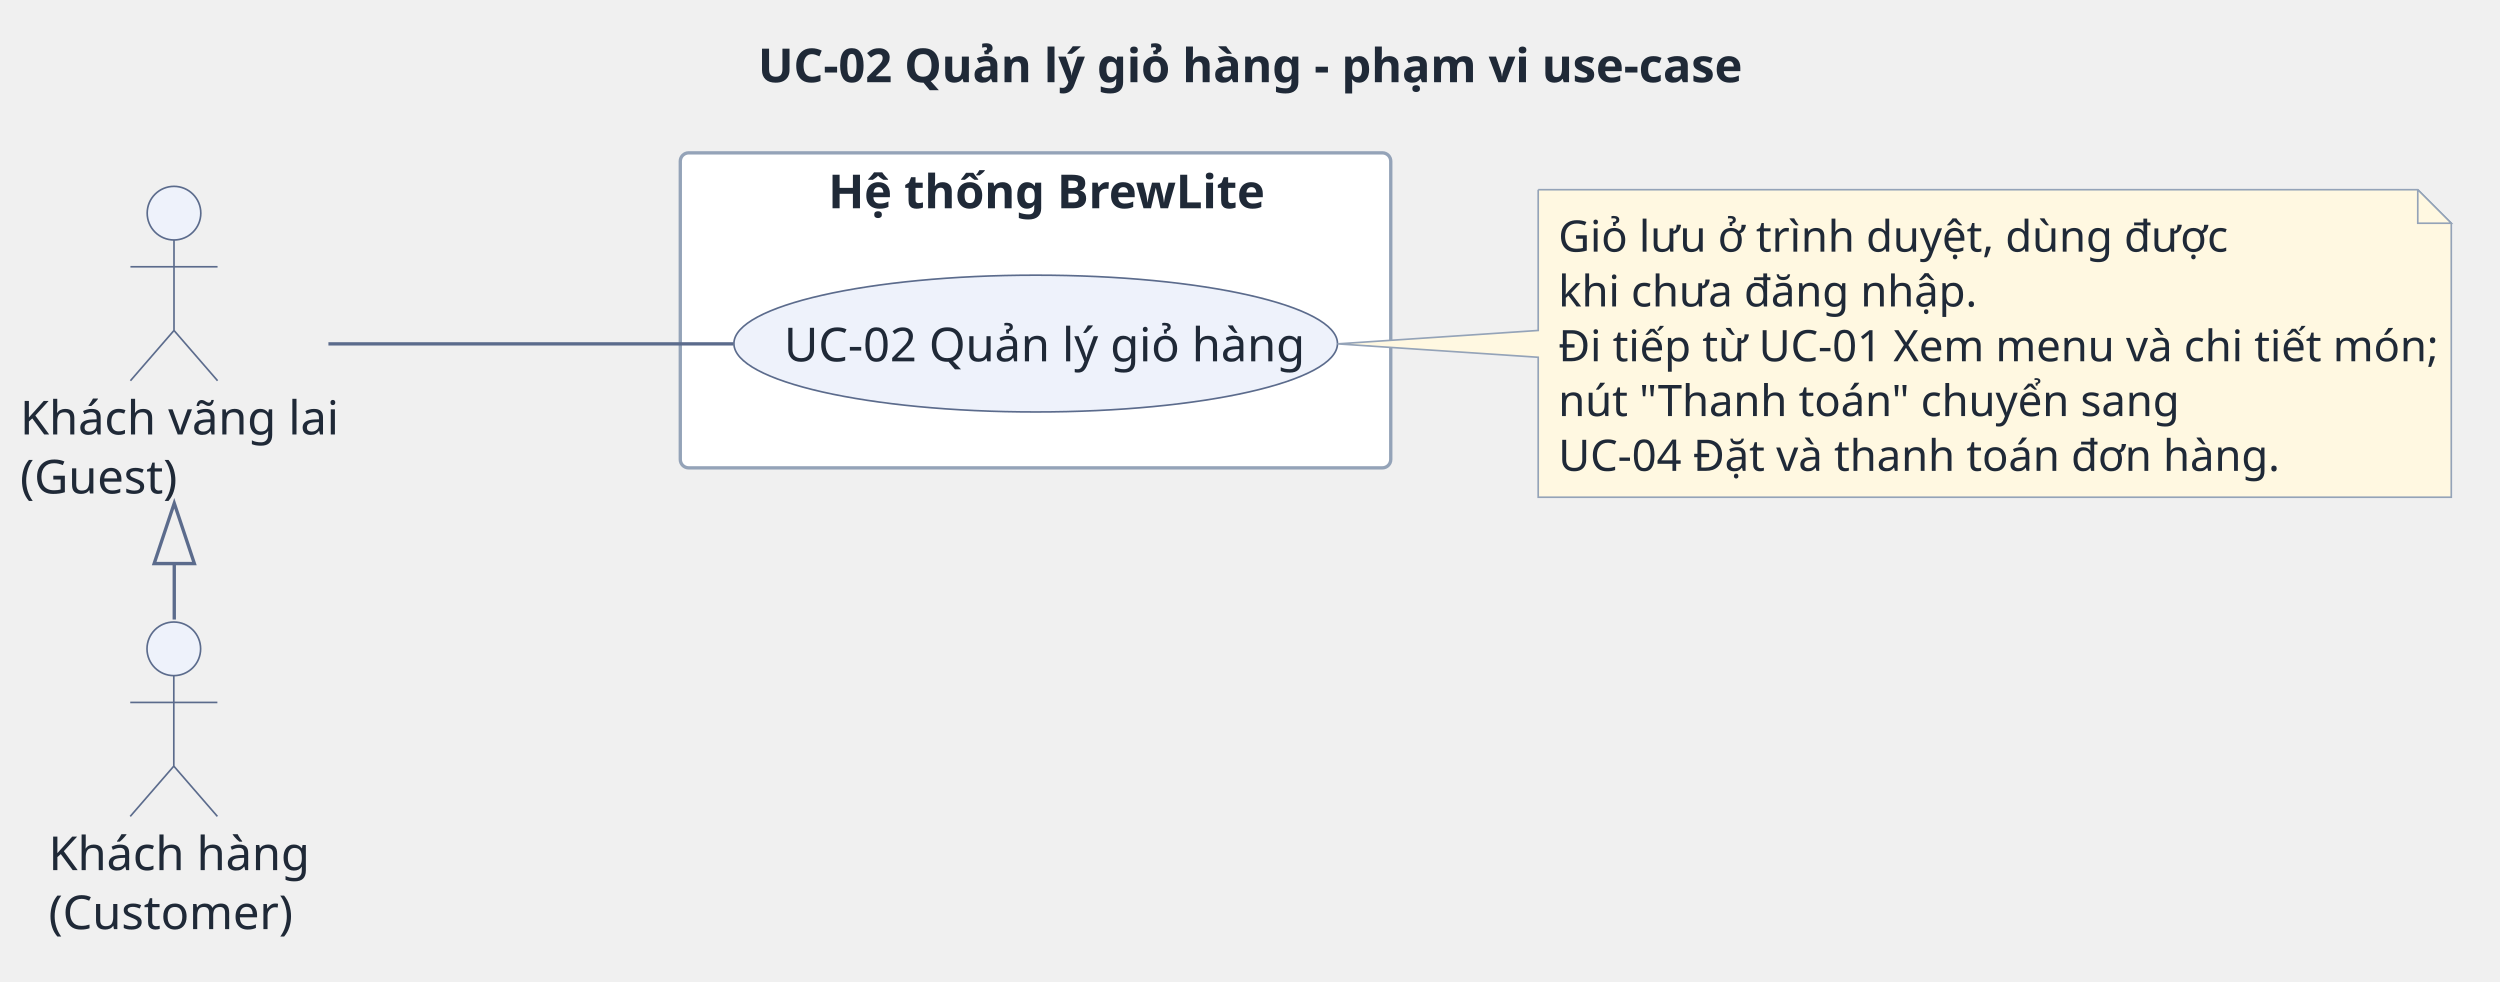
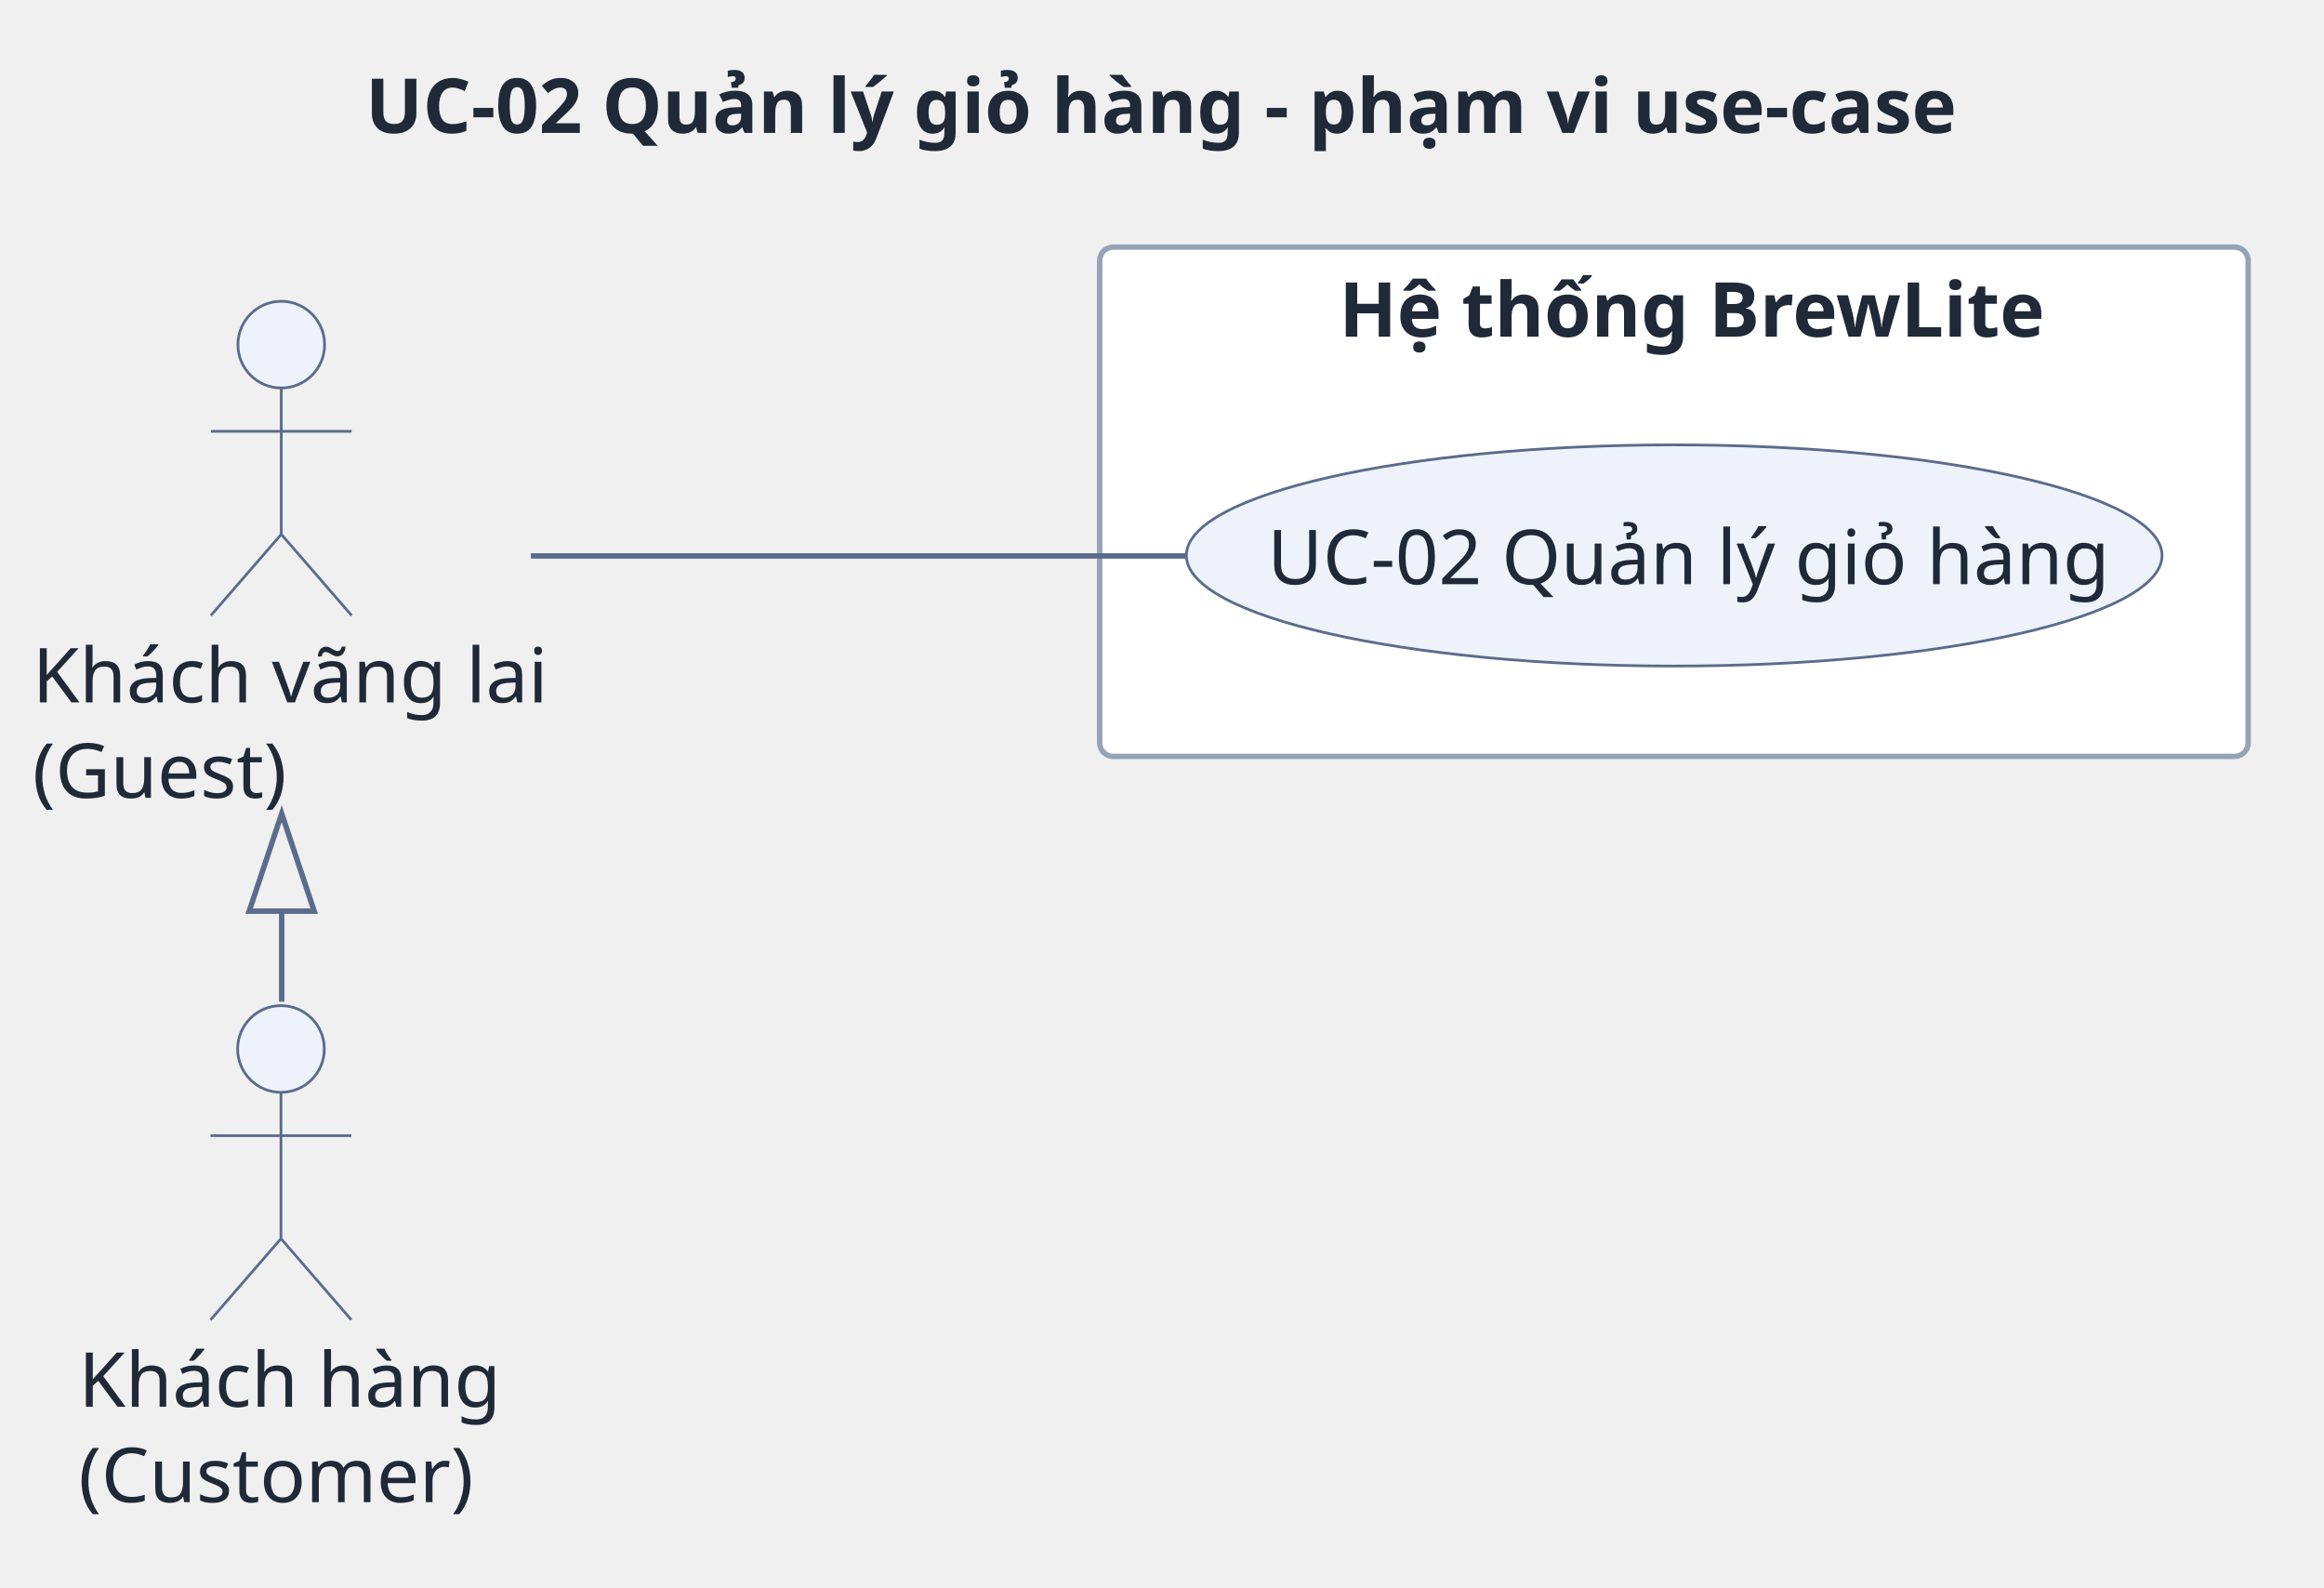
- <svg xmlns="http://www.w3.org/2000/svg" version="1.1" data-diagram-type="DESCRIPTION" style="width:746px;height:293px;background:#FFFFFF;" width="746px" height="293px" viewBox="0 0 746 293" zoomAndPan="magnify" preserveAspectRatio="none" contentStyleType="text/css">
+ <svg xmlns="http://www.w3.org/2000/svg" version="1.1" data-diagram-type="DESCRIPTION" style="width:429px;height:293px;background:#FFFFFF;" width="429px" height="293px" viewBox="0 0 429 293" zoomAndPan="magnify" preserveAspectRatio="none" contentStyleType="text/css">
  <defs />
  <g font-family="sans-serif" lengthAdjust="spacing">
    <g class="title" data-source-line="17">
-       <text x="226.197" y="24.533" fill="#1F2937" font-size="14" textLength="287.068" font-weight="700">UC-02 Quản lý giỏ hàng - phạm vi use-case</text>
+       <text x="67.466" y="24.533" fill="#1F2937" font-size="14" textLength="287.068" font-weight="700">UC-02 Quản lý giỏ hàng - phạm vi use-case</text>
    </g>
    <g class="cluster" data-qualified-name="H. th.ng BrewLite" id="ent0003" data-source-line="22">
      <rect x="203" y="45.609" width="212" height="94" fill="#FFF" style="stroke:#94A3B8;stroke-width:1;" rx="2.5" ry="2.5" />
      <text x="247.166" y="62.143" fill="#1F2937" font-size="14" textLength="123.669" font-weight="700">Hệ thống BrewLite</text>
    </g>
    <g class="entity" data-qualified-name="H. th.ng BrewLite.UC02" id="ent0004" data-source-line="23">
      <ellipse cx="309.052" cy="102.52" rx="90.052" ry="20.41" fill="#EEF2FB" style="stroke:#5B6B8C;stroke-width:0.5;" />
      <text x="233.952" y="107.824" fill="#1F2937" font-size="14" textLength="150.199">UC-02 Quản lý giỏ hàng</text>
    </g>
    <g class="entity" data-qualified-name="Guest" id="ent0001" data-source-line="19">
      <ellipse cx="51.92" cy="63.609" rx="8" ry="8" fill="#EEF2FB" style="stroke:#5B6B8C;stroke-width:0.5;" />
      <path d="M51.92,71.609 L51.92,98.609 M38.92,79.609 L64.92,79.609 M51.92,98.609 L38.92,113.609 M51.92,98.609 L64.92,113.609" style="stroke:#5B6B8C;stroke-width:0.5;" fill="none" />
      <text x="6" y="129.643" fill="#1F2937" font-size="14" textLength="91.841">Khách vãng lai</text>
      <text x="6" y="147.252" fill="#1F2937" font-size="14" textLength="46.676">(Guest)</text>
    </g>
    <g class="entity" data-qualified-name="Customer" id="ent0002" data-source-line="20">
      <ellipse cx="51.865" cy="193.609" rx="8" ry="8" fill="#EEF2FB" style="stroke:#5B6B8C;stroke-width:0.5;" />
      <path d="M51.865,201.609 L51.865,228.609 M38.865,209.609 L64.865,209.609 M51.865,228.609 L38.865,243.609 M51.865,228.609 L64.865,243.609" style="stroke:#5B6B8C;stroke-width:0.5;" fill="none" />
      <text x="14.5" y="259.643" fill="#1F2937" font-size="14" textLength="74.73">Khách hàng</text>
      <text x="14.5" y="277.252" fill="#1F2937" font-size="14" textLength="70.007">(Customer)</text>
    </g>
-     <g class="entity" data-qualified-name="GMN7" id="ent0008" data-source-line="31">
-       <path d="M459,56.609 L459,98.609 L399.08,102.609 L459,106.609 L459,148.367 A0,0 0 0 0 459,148.367 L731.462,148.367 A0,0 0 0 0 731.462,148.367 L731.462,66.609 L721.462,56.609 L459,56.609 A0,0 0 0 0 459,56.609" style="stroke:#94A3B8;stroke-width:0.5;" fill="#FFF8E1" />
-       <path d="M721.462,56.609 L721.462,66.609 L731.462,66.609 L721.462,56.609" style="stroke:#94A3B8;stroke-width:0.5;" fill="#FFF8E1" />
-       <text x="465" y="75.104" fill="#1F2937" font-size="13" textLength="190.55">Giỏ lưu ở trình duyệt, dùng được</text>
-       <text x="465" y="91.456" fill="#1F2937" font-size="13" textLength="118.568">khi chưa đăng nhập.</text>
-       <text x="465" y="107.808" fill="#1F2937" font-size="13" textLength="251.462">Đi tiếp từ UC-01 Xem menu và chi tiết món;</text>
-       <text x="465" y="124.159" fill="#1F2937" font-size="13" textLength="174.021">nút "Thanh toán" chuyển sang</text>
-       <text x="465" y="140.511" fill="#1F2937" font-size="13" textLength="206.546">UC-04 Đặt và thanh toán đơn hàng.</text>
-     </g>
    <g class="link" data-entity-1="ent0001" data-entity-2="ent0002" id="lnk5" data-source-line="26" data-link-type="extension">
      <path d="M52,168.169 C52,179.739 52,173.309 52,184.879" style="stroke:#5B6B8C;stroke-width:1;" fill="none" id="Guest-backto-Customer" />
      <polygon points="52,150.169,46,168.169,58,168.169,52,150.169" fill="none" style="stroke:#5B6B8C;stroke-width:1;stroke-linejoin:miter;stroke-miterlimit:10;" />
    </g>
    <g class="link" data-entity-1="ent0001" data-entity-2="ent0004" id="lnk6" data-source-line="28" data-link-type="association">
      <path d="M98,102.609 C131.39,102.609 178,102.609 218.83,102.609" style="stroke:#5B6B8C;stroke-width:1;" fill="none" id="Guest-UC02" />
    </g>
  </g>
</svg>
